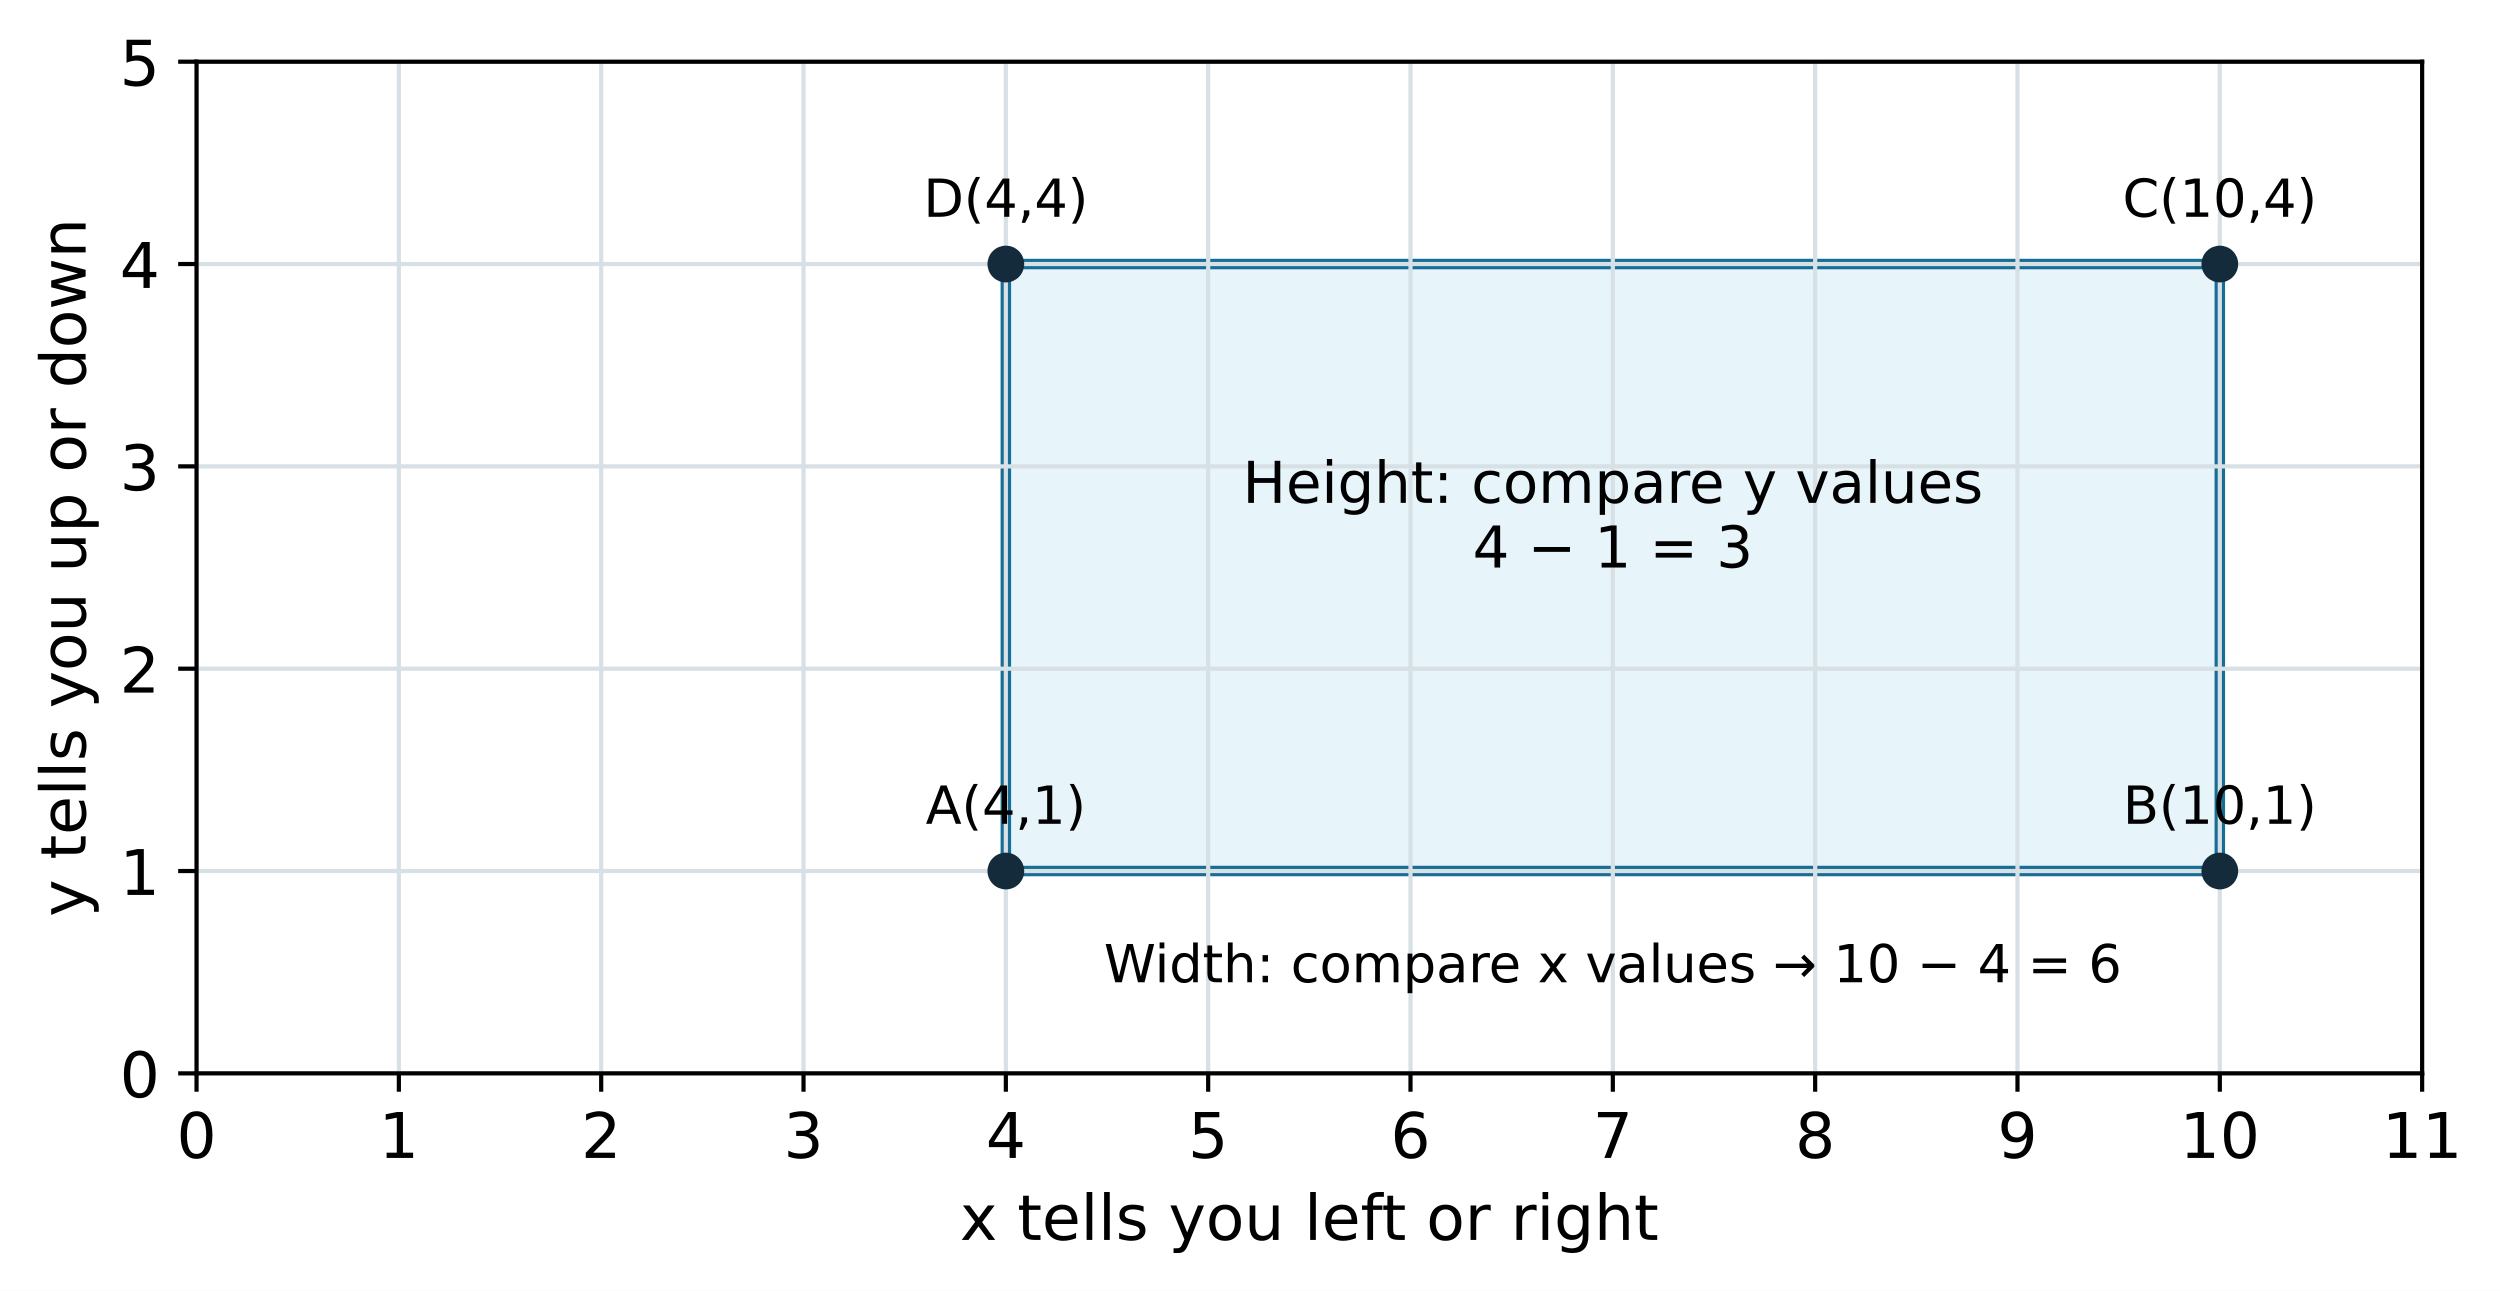
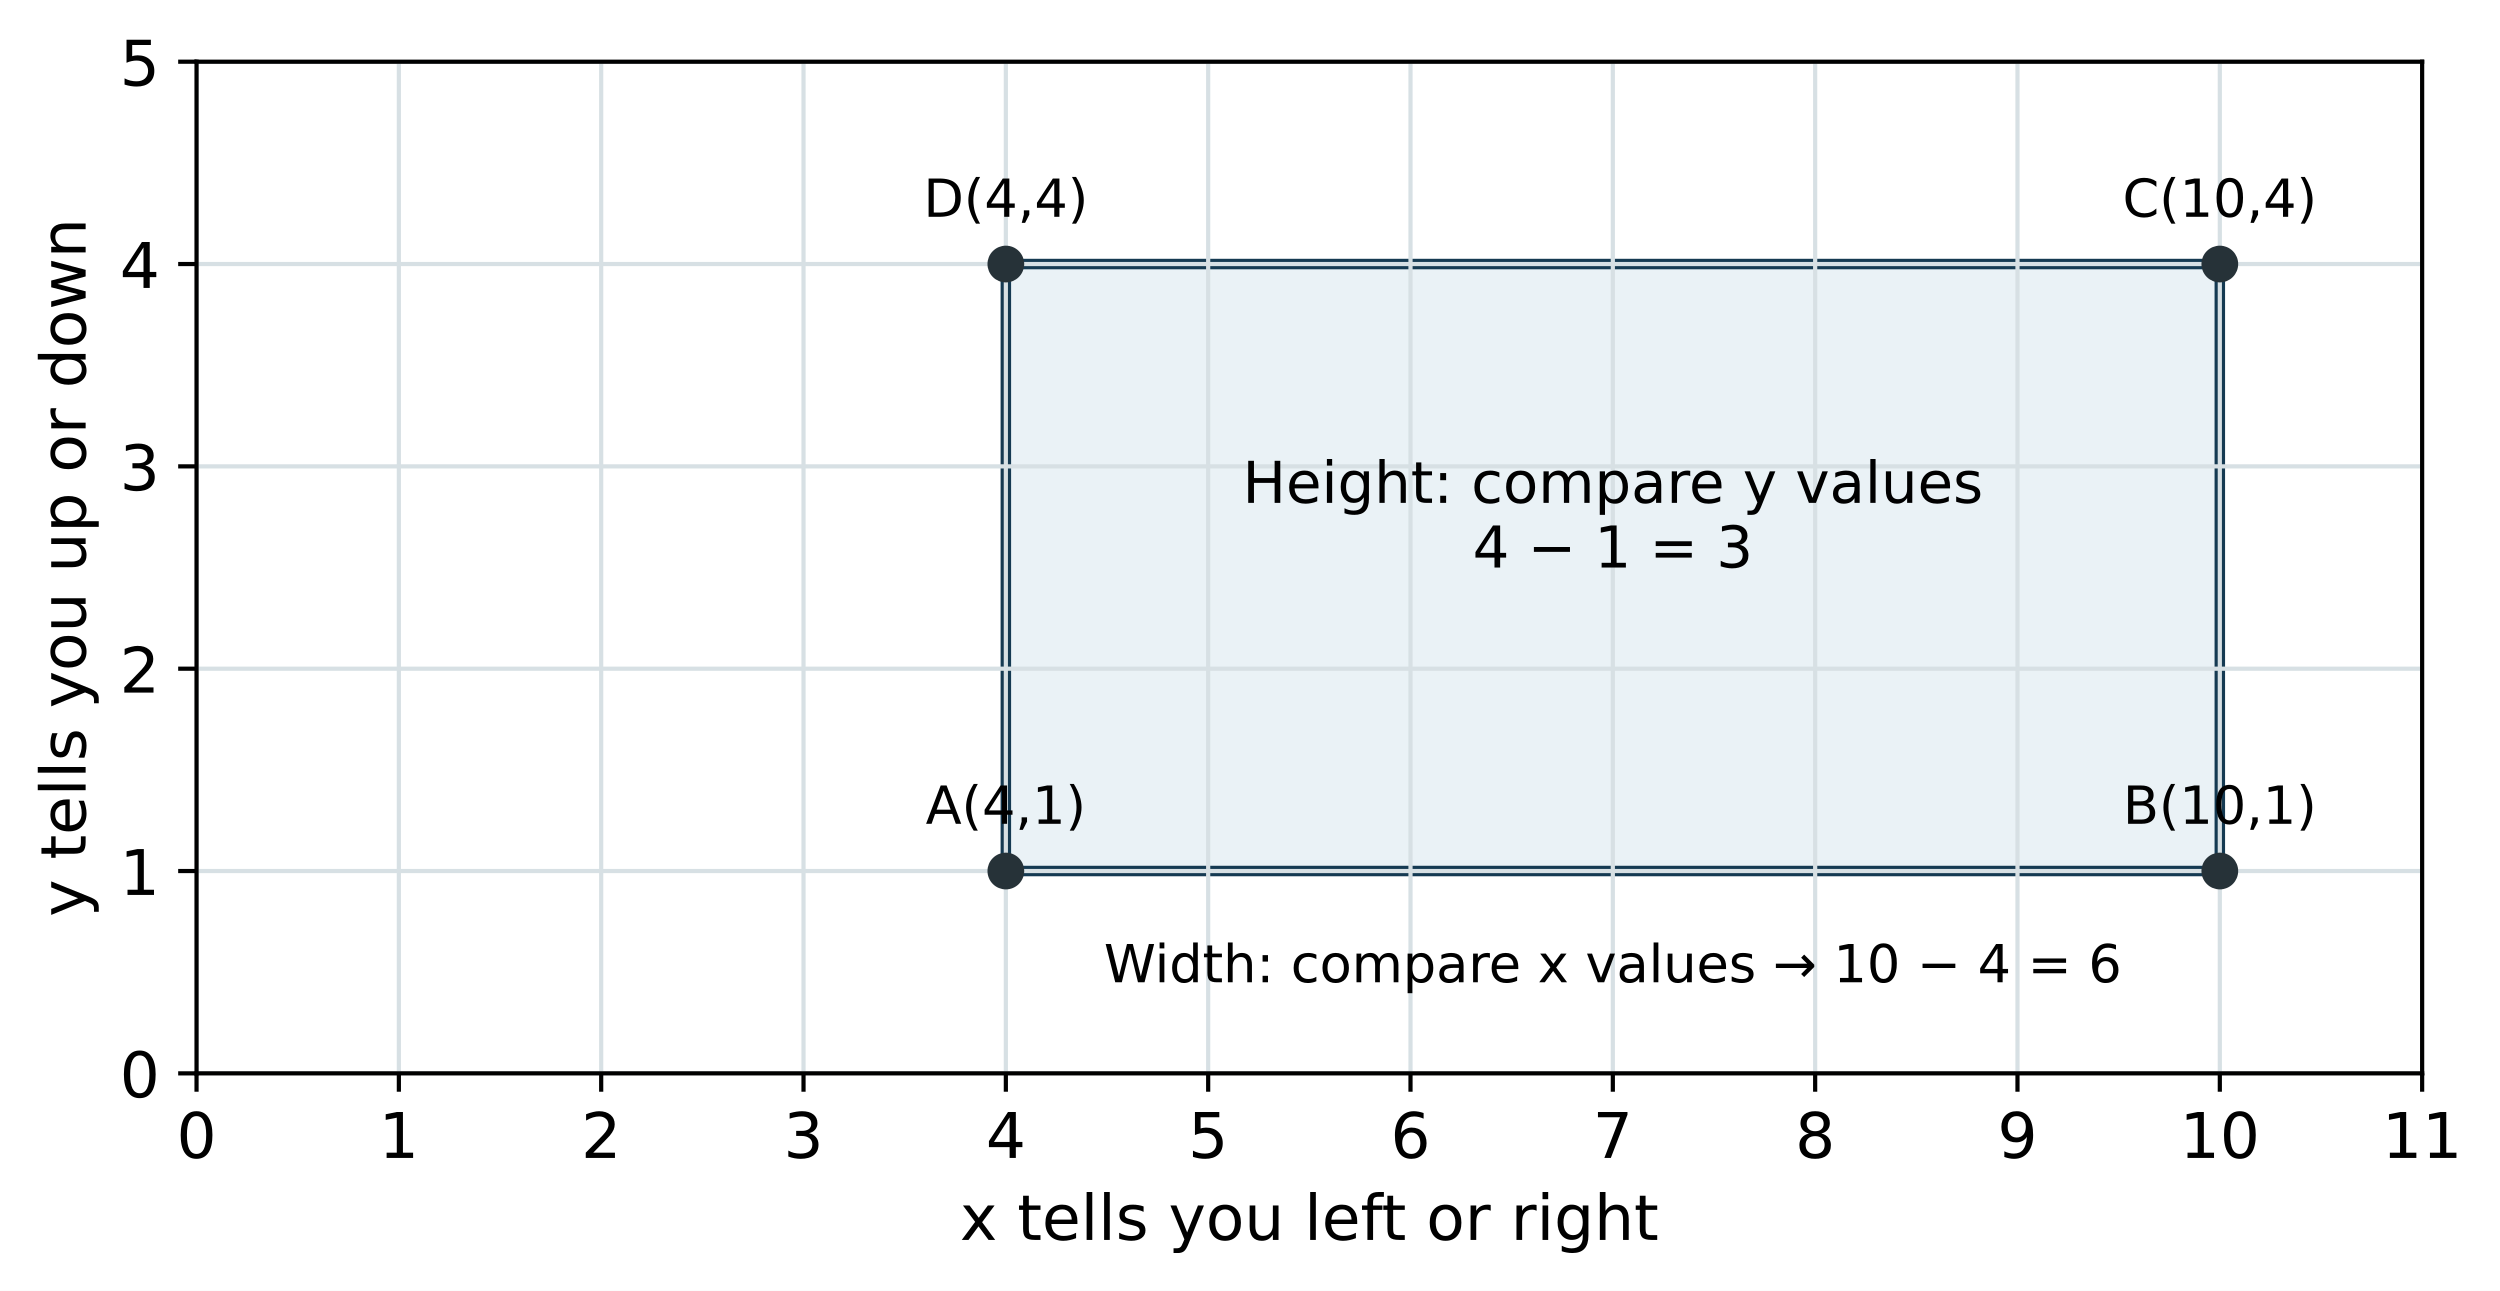
<svg xmlns="http://www.w3.org/2000/svg" xmlns:xlink="http://www.w3.org/1999/xlink" width="476.364pt" height="245.95pt" viewBox="0 0 476.364 245.95" version="1.1">
  <defs>
    <style type="text/css">*{stroke-linejoin: round; stroke-linecap: butt}</style>
  </defs>
  <g id="figure_1">
    <g id="patch_1">
      <path d="M 0 245.95  L 476.364 245.95  L 476.364 0  L 0 0  z " style="fill: #ffffff" />
    </g>
    <g id="axes_1">
      <g id="patch_2">
        <path d="M 37.449 204.523  L 461.529 204.523  L 461.529 11.759  L 37.449 11.759  z " style="fill: #ffffff" />
      </g>
      <g id="patch_3">
-         <path d="M 191.66 165.97  L 422.976 165.97  L 422.976 50.312  L 191.66 50.312  z " clip-path="url(#p85fa9f11c6)" style="fill: #e7f4fa; stroke: #176d95; stroke-width: 2; stroke-linejoin: miter" />
+         <path d="M 191.66 165.97  L 422.976 165.97  L 422.976 50.312  L 191.66 50.312  z " clip-path="url(#p2e4b5692f6)" style="fill: #eaf2f6; stroke: #153a52; stroke-width: 2; stroke-linejoin: miter" />
      </g>
      <g id="matplotlib.axis_1">
        <g id="xtick_1">
          <g id="line2d_1">
-             <path d="M 37.449 204.523  L 37.449 11.759  " clip-path="url(#p85fa9f11c6)" style="fill: none; stroke: #d7e0e4; stroke-width: 0.8; stroke-linecap: square" />
+             <path d="M 37.449 204.523  L 37.449 11.759  " clip-path="url(#p2e4b5692f6)" style="fill: none; stroke: #d7e0e4; stroke-width: 0.8; stroke-linecap: square" />
          </g>
          <g id="line2d_2">
            <defs>
-               <path id="m7f62e0fc43" d="M 0 0  L 0 3.5  " style="stroke: #000000; stroke-width: 0.8" />
+               <path id="me6c6c86664" d="M 0 0  L 0 3.5  " style="stroke: #000000; stroke-width: 0.8" />
            </defs>
            <g>
-               <use xlink:href="#m7f62e0fc43" x="37.449" y="204.523" style="stroke: #000000; stroke-width: 0.8" />
+               <use xlink:href="#me6c6c86664" x="37.449" y="204.523" style="stroke: #000000; stroke-width: 0.8" />
            </g>
          </g>
          <g id="text_1">
            <text style="font-size: 12px; font-family: 'DejaVu Sans'; text-anchor: middle" x="37.449" y="220.641" transform="rotate(-0 37.44875 220.6408)">0</text>
          </g>
        </g>
        <g id="xtick_2">
          <g id="line2d_3">
-             <path d="M 76.001 204.523  L 76.001 11.759  " clip-path="url(#p85fa9f11c6)" style="fill: none; stroke: #d7e0e4; stroke-width: 0.8; stroke-linecap: square" />
+             <path d="M 76.001 204.523  L 76.001 11.759  " clip-path="url(#p2e4b5692f6)" style="fill: none; stroke: #d7e0e4; stroke-width: 0.8; stroke-linecap: square" />
          </g>
          <g id="line2d_4">
            <g>
-               <use xlink:href="#m7f62e0fc43" x="76.001" y="204.523" style="stroke: #000000; stroke-width: 0.8" />
+               <use xlink:href="#me6c6c86664" x="76.001" y="204.523" style="stroke: #000000; stroke-width: 0.8" />
            </g>
          </g>
          <g id="text_2">
            <text style="font-size: 12px; font-family: 'DejaVu Sans'; text-anchor: middle" x="76.001" y="220.641" transform="rotate(-0 76.00148 220.6408)">1</text>
          </g>
        </g>
        <g id="xtick_3">
          <g id="line2d_5">
-             <path d="M 114.554 204.523  L 114.554 11.759  " clip-path="url(#p85fa9f11c6)" style="fill: none; stroke: #d7e0e4; stroke-width: 0.8; stroke-linecap: square" />
+             <path d="M 114.554 204.523  L 114.554 11.759  " clip-path="url(#p2e4b5692f6)" style="fill: none; stroke: #d7e0e4; stroke-width: 0.8; stroke-linecap: square" />
          </g>
          <g id="line2d_6">
            <g>
-               <use xlink:href="#m7f62e0fc43" x="114.554" y="204.523" style="stroke: #000000; stroke-width: 0.8" />
+               <use xlink:href="#me6c6c86664" x="114.554" y="204.523" style="stroke: #000000; stroke-width: 0.8" />
            </g>
          </g>
          <g id="text_3">
            <text style="font-size: 12px; font-family: 'DejaVu Sans'; text-anchor: middle" x="114.554" y="220.641" transform="rotate(-0 114.5542 220.6408)">2</text>
          </g>
        </g>
        <g id="xtick_4">
          <g id="line2d_7">
-             <path d="M 153.107 204.523  L 153.107 11.759  " clip-path="url(#p85fa9f11c6)" style="fill: none; stroke: #d7e0e4; stroke-width: 0.8; stroke-linecap: square" />
+             <path d="M 153.107 204.523  L 153.107 11.759  " clip-path="url(#p2e4b5692f6)" style="fill: none; stroke: #d7e0e4; stroke-width: 0.8; stroke-linecap: square" />
          </g>
          <g id="line2d_8">
            <g>
-               <use xlink:href="#m7f62e0fc43" x="153.107" y="204.523" style="stroke: #000000; stroke-width: 0.8" />
+               <use xlink:href="#me6c6c86664" x="153.107" y="204.523" style="stroke: #000000; stroke-width: 0.8" />
            </g>
          </g>
          <g id="text_4">
            <text style="font-size: 12px; font-family: 'DejaVu Sans'; text-anchor: middle" x="153.107" y="220.641" transform="rotate(-0 153.1069 220.6408)">3</text>
          </g>
        </g>
        <g id="xtick_5">
          <g id="line2d_9">
-             <path d="M 191.66 204.523  L 191.66 11.759  " clip-path="url(#p85fa9f11c6)" style="fill: none; stroke: #d7e0e4; stroke-width: 0.8; stroke-linecap: square" />
+             <path d="M 191.66 204.523  L 191.66 11.759  " clip-path="url(#p2e4b5692f6)" style="fill: none; stroke: #d7e0e4; stroke-width: 0.8; stroke-linecap: square" />
          </g>
          <g id="line2d_10">
            <g>
-               <use xlink:href="#m7f62e0fc43" x="191.66" y="204.523" style="stroke: #000000; stroke-width: 0.8" />
+               <use xlink:href="#me6c6c86664" x="191.66" y="204.523" style="stroke: #000000; stroke-width: 0.8" />
            </g>
          </g>
          <g id="text_5">
            <text style="font-size: 12px; font-family: 'DejaVu Sans'; text-anchor: middle" x="191.66" y="220.641" transform="rotate(-0 191.6597 220.6408)">4</text>
          </g>
        </g>
        <g id="xtick_6">
          <g id="line2d_11">
-             <path d="M 230.212 204.523  L 230.212 11.759  " clip-path="url(#p85fa9f11c6)" style="fill: none; stroke: #d7e0e4; stroke-width: 0.8; stroke-linecap: square" />
+             <path d="M 230.212 204.523  L 230.212 11.759  " clip-path="url(#p2e4b5692f6)" style="fill: none; stroke: #d7e0e4; stroke-width: 0.8; stroke-linecap: square" />
          </g>
          <g id="line2d_12">
            <g>
-               <use xlink:href="#m7f62e0fc43" x="230.212" y="204.523" style="stroke: #000000; stroke-width: 0.8" />
+               <use xlink:href="#me6c6c86664" x="230.212" y="204.523" style="stroke: #000000; stroke-width: 0.8" />
            </g>
          </g>
          <g id="text_6">
            <text style="font-size: 12px; font-family: 'DejaVu Sans'; text-anchor: middle" x="230.212" y="220.641" transform="rotate(-0 230.2124 220.6408)">5</text>
          </g>
        </g>
        <g id="xtick_7">
          <g id="line2d_13">
-             <path d="M 268.765 204.523  L 268.765 11.759  " clip-path="url(#p85fa9f11c6)" style="fill: none; stroke: #d7e0e4; stroke-width: 0.8; stroke-linecap: square" />
+             <path d="M 268.765 204.523  L 268.765 11.759  " clip-path="url(#p2e4b5692f6)" style="fill: none; stroke: #d7e0e4; stroke-width: 0.8; stroke-linecap: square" />
          </g>
          <g id="line2d_14">
            <g>
-               <use xlink:href="#m7f62e0fc43" x="268.765" y="204.523" style="stroke: #000000; stroke-width: 0.8" />
+               <use xlink:href="#me6c6c86664" x="268.765" y="204.523" style="stroke: #000000; stroke-width: 0.8" />
            </g>
          </g>
          <g id="text_7">
            <text style="font-size: 12px; font-family: 'DejaVu Sans'; text-anchor: middle" x="268.765" y="220.641" transform="rotate(-0 268.7651 220.6408)">6</text>
          </g>
        </g>
        <g id="xtick_8">
          <g id="line2d_15">
-             <path d="M 307.318 204.523  L 307.318 11.759  " clip-path="url(#p85fa9f11c6)" style="fill: none; stroke: #d7e0e4; stroke-width: 0.8; stroke-linecap: square" />
+             <path d="M 307.318 204.523  L 307.318 11.759  " clip-path="url(#p2e4b5692f6)" style="fill: none; stroke: #d7e0e4; stroke-width: 0.8; stroke-linecap: square" />
          </g>
          <g id="line2d_16">
            <g>
-               <use xlink:href="#m7f62e0fc43" x="307.318" y="204.523" style="stroke: #000000; stroke-width: 0.8" />
+               <use xlink:href="#me6c6c86664" x="307.318" y="204.523" style="stroke: #000000; stroke-width: 0.8" />
            </g>
          </g>
          <g id="text_8">
            <text style="font-size: 12px; font-family: 'DejaVu Sans'; text-anchor: middle" x="307.318" y="220.641" transform="rotate(-0 307.3178 220.6408)">7</text>
          </g>
        </g>
        <g id="xtick_9">
          <g id="line2d_17">
-             <path d="M 345.871 204.523  L 345.871 11.759  " clip-path="url(#p85fa9f11c6)" style="fill: none; stroke: #d7e0e4; stroke-width: 0.8; stroke-linecap: square" />
+             <path d="M 345.871 204.523  L 345.871 11.759  " clip-path="url(#p2e4b5692f6)" style="fill: none; stroke: #d7e0e4; stroke-width: 0.8; stroke-linecap: square" />
          </g>
          <g id="line2d_18">
            <g>
-               <use xlink:href="#m7f62e0fc43" x="345.871" y="204.523" style="stroke: #000000; stroke-width: 0.8" />
+               <use xlink:href="#me6c6c86664" x="345.871" y="204.523" style="stroke: #000000; stroke-width: 0.8" />
            </g>
          </g>
          <g id="text_9">
            <text style="font-size: 12px; font-family: 'DejaVu Sans'; text-anchor: middle" x="345.871" y="220.641" transform="rotate(-0 345.8706 220.6408)">8</text>
          </g>
        </g>
        <g id="xtick_10">
          <g id="line2d_19">
-             <path d="M 384.423 204.523  L 384.423 11.759  " clip-path="url(#p85fa9f11c6)" style="fill: none; stroke: #d7e0e4; stroke-width: 0.8; stroke-linecap: square" />
+             <path d="M 384.423 204.523  L 384.423 11.759  " clip-path="url(#p2e4b5692f6)" style="fill: none; stroke: #d7e0e4; stroke-width: 0.8; stroke-linecap: square" />
          </g>
          <g id="line2d_20">
            <g>
-               <use xlink:href="#m7f62e0fc43" x="384.423" y="204.523" style="stroke: #000000; stroke-width: 0.8" />
+               <use xlink:href="#me6c6c86664" x="384.423" y="204.523" style="stroke: #000000; stroke-width: 0.8" />
            </g>
          </g>
          <g id="text_10">
            <text style="font-size: 12px; font-family: 'DejaVu Sans'; text-anchor: middle" x="384.423" y="220.641" transform="rotate(-0 384.4233 220.6408)">9</text>
          </g>
        </g>
        <g id="xtick_11">
          <g id="line2d_21">
-             <path d="M 422.976 204.523  L 422.976 11.759  " clip-path="url(#p85fa9f11c6)" style="fill: none; stroke: #d7e0e4; stroke-width: 0.8; stroke-linecap: square" />
+             <path d="M 422.976 204.523  L 422.976 11.759  " clip-path="url(#p2e4b5692f6)" style="fill: none; stroke: #d7e0e4; stroke-width: 0.8; stroke-linecap: square" />
          </g>
          <g id="line2d_22">
            <g>
-               <use xlink:href="#m7f62e0fc43" x="422.976" y="204.523" style="stroke: #000000; stroke-width: 0.8" />
+               <use xlink:href="#me6c6c86664" x="422.976" y="204.523" style="stroke: #000000; stroke-width: 0.8" />
            </g>
          </g>
          <g id="text_11">
            <text style="font-size: 12px; font-family: 'DejaVu Sans'; text-anchor: middle" x="422.976" y="220.641" transform="rotate(-0 422.976 220.6408)">10</text>
          </g>
        </g>
        <g id="xtick_12">
          <g id="line2d_23">
-             <path d="M 461.529 204.523  L 461.529 11.759  " clip-path="url(#p85fa9f11c6)" style="fill: none; stroke: #d7e0e4; stroke-width: 0.8; stroke-linecap: square" />
+             <path d="M 461.529 204.523  L 461.529 11.759  " clip-path="url(#p2e4b5692f6)" style="fill: none; stroke: #d7e0e4; stroke-width: 0.8; stroke-linecap: square" />
          </g>
          <g id="line2d_24">
            <g>
-               <use xlink:href="#m7f62e0fc43" x="461.529" y="204.523" style="stroke: #000000; stroke-width: 0.8" />
+               <use xlink:href="#me6c6c86664" x="461.529" y="204.523" style="stroke: #000000; stroke-width: 0.8" />
            </g>
          </g>
          <g id="text_12">
            <text style="font-size: 12px; font-family: 'DejaVu Sans'; text-anchor: middle" x="461.529" y="220.641" transform="rotate(-0 461.5288 220.6408)">11</text>
          </g>
        </g>
        <g id="text_13">
          <text style="font-size: 12px; font-family: 'DejaVu Sans'; text-anchor: middle" x="249.489" y="236.255" transform="rotate(-0 249.4888 236.2546)">x tells you left or right</text>
        </g>
      </g>
      <g id="matplotlib.axis_2">
        <g id="ytick_1">
          <g id="line2d_25">
-             <path d="M 37.449 204.523  L 461.529 204.523  " clip-path="url(#p85fa9f11c6)" style="fill: none; stroke: #d7e0e4; stroke-width: 0.8; stroke-linecap: square" />
+             <path d="M 37.449 204.523  L 461.529 204.523  " clip-path="url(#p2e4b5692f6)" style="fill: none; stroke: #d7e0e4; stroke-width: 0.8; stroke-linecap: square" />
          </g>
          <g id="line2d_26">
            <defs>
-               <path id="m83a22f290d" d="M 0 0  L -3.5 0  " style="stroke: #000000; stroke-width: 0.8" />
+               <path id="m2a2eb1bdd9" d="M 0 0  L -3.5 0  " style="stroke: #000000; stroke-width: 0.8" />
            </defs>
            <g>
-               <use xlink:href="#m83a22f290d" x="37.449" y="204.523" style="stroke: #000000; stroke-width: 0.8" />
+               <use xlink:href="#m2a2eb1bdd9" x="37.449" y="204.523" style="stroke: #000000; stroke-width: 0.8" />
            </g>
          </g>
          <g id="text_14">
            <text style="font-size: 12px; font-family: 'DejaVu Sans'; text-anchor: end" x="30.449" y="209.082" transform="rotate(-0 30.44875 209.0818)">0</text>
          </g>
        </g>
        <g id="ytick_2">
          <g id="line2d_27">
-             <path d="M 37.449 165.97  L 461.529 165.97  " clip-path="url(#p85fa9f11c6)" style="fill: none; stroke: #d7e0e4; stroke-width: 0.8; stroke-linecap: square" />
+             <path d="M 37.449 165.97  L 461.529 165.97  " clip-path="url(#p2e4b5692f6)" style="fill: none; stroke: #d7e0e4; stroke-width: 0.8; stroke-linecap: square" />
          </g>
          <g id="line2d_28">
            <g>
-               <use xlink:href="#m83a22f290d" x="37.449" y="165.97" style="stroke: #000000; stroke-width: 0.8" />
+               <use xlink:href="#m2a2eb1bdd9" x="37.449" y="165.97" style="stroke: #000000; stroke-width: 0.8" />
            </g>
          </g>
          <g id="text_15">
            <text style="font-size: 12px; font-family: 'DejaVu Sans'; text-anchor: end" x="30.449" y="170.529" transform="rotate(-0 30.44875 170.529)">1</text>
          </g>
        </g>
        <g id="ytick_3">
          <g id="line2d_29">
-             <path d="M 37.449 127.417  L 461.529 127.417  " clip-path="url(#p85fa9f11c6)" style="fill: none; stroke: #d7e0e4; stroke-width: 0.8; stroke-linecap: square" />
+             <path d="M 37.449 127.417  L 461.529 127.417  " clip-path="url(#p2e4b5692f6)" style="fill: none; stroke: #d7e0e4; stroke-width: 0.8; stroke-linecap: square" />
          </g>
          <g id="line2d_30">
            <g>
-               <use xlink:href="#m83a22f290d" x="37.449" y="127.417" style="stroke: #000000; stroke-width: 0.8" />
+               <use xlink:href="#m2a2eb1bdd9" x="37.449" y="127.417" style="stroke: #000000; stroke-width: 0.8" />
            </g>
          </g>
          <g id="text_16">
            <text style="font-size: 12px; font-family: 'DejaVu Sans'; text-anchor: end" x="30.449" y="131.976" transform="rotate(-0 30.44875 131.9763)">2</text>
          </g>
        </g>
        <g id="ytick_4">
          <g id="line2d_31">
-             <path d="M 37.449 88.865  L 461.529 88.865  " clip-path="url(#p85fa9f11c6)" style="fill: none; stroke: #d7e0e4; stroke-width: 0.8; stroke-linecap: square" />
+             <path d="M 37.449 88.865  L 461.529 88.865  " clip-path="url(#p2e4b5692f6)" style="fill: none; stroke: #d7e0e4; stroke-width: 0.8; stroke-linecap: square" />
          </g>
          <g id="line2d_32">
            <g>
-               <use xlink:href="#m83a22f290d" x="37.449" y="88.865" style="stroke: #000000; stroke-width: 0.8" />
+               <use xlink:href="#m2a2eb1bdd9" x="37.449" y="88.865" style="stroke: #000000; stroke-width: 0.8" />
            </g>
          </g>
          <g id="text_17">
            <text style="font-size: 12px; font-family: 'DejaVu Sans'; text-anchor: end" x="30.449" y="93.424" transform="rotate(-0 30.44875 93.42358)">3</text>
          </g>
        </g>
        <g id="ytick_5">
          <g id="line2d_33">
-             <path d="M 37.449 50.312  L 461.529 50.312  " clip-path="url(#p85fa9f11c6)" style="fill: none; stroke: #d7e0e4; stroke-width: 0.8; stroke-linecap: square" />
+             <path d="M 37.449 50.312  L 461.529 50.312  " clip-path="url(#p2e4b5692f6)" style="fill: none; stroke: #d7e0e4; stroke-width: 0.8; stroke-linecap: square" />
          </g>
          <g id="line2d_34">
            <g>
-               <use xlink:href="#m83a22f290d" x="37.449" y="50.312" style="stroke: #000000; stroke-width: 0.8" />
+               <use xlink:href="#m2a2eb1bdd9" x="37.449" y="50.312" style="stroke: #000000; stroke-width: 0.8" />
            </g>
          </g>
          <g id="text_18">
            <text style="font-size: 12px; font-family: 'DejaVu Sans'; text-anchor: end" x="30.449" y="54.871" transform="rotate(-0 30.44875 54.87085)">4</text>
          </g>
        </g>
        <g id="ytick_6">
          <g id="line2d_35">
-             <path d="M 37.449 11.759  L 461.529 11.759  " clip-path="url(#p85fa9f11c6)" style="fill: none; stroke: #d7e0e4; stroke-width: 0.8; stroke-linecap: square" />
+             <path d="M 37.449 11.759  L 461.529 11.759  " clip-path="url(#p2e4b5692f6)" style="fill: none; stroke: #d7e0e4; stroke-width: 0.8; stroke-linecap: square" />
          </g>
          <g id="line2d_36">
            <g>
-               <use xlink:href="#m83a22f290d" x="37.449" y="11.759" style="stroke: #000000; stroke-width: 0.8" />
+               <use xlink:href="#m2a2eb1bdd9" x="37.449" y="11.759" style="stroke: #000000; stroke-width: 0.8" />
            </g>
          </g>
          <g id="text_19">
            <text style="font-size: 12px; font-family: 'DejaVu Sans'; text-anchor: end" x="30.449" y="16.318" transform="rotate(-0 30.44875 16.31812)">5</text>
          </g>
        </g>
        <g id="text_20">
          <text style="font-size: 12px; font-family: 'DejaVu Sans'; text-anchor: middle" x="16.318" y="108.141" transform="rotate(-90 16.31812 108.1409)">y tells you up or down</text>
        </g>
      </g>
      <g id="line2d_37">
        <defs>
-           <path id="m087ea307d0" d="M 0 3  C 0.796 3 1.559 2.684 2.121 2.121  C 2.684 1.559 3 0.796 3 0  C 3 -0.796 2.684 -1.559 2.121 -2.121  C 1.559 -2.684 0.796 -3 0 -3  C -0.796 -3 -1.559 -2.684 -2.121 -2.121  C -2.684 -1.559 -3 -0.796 -3 0  C -3 0.796 -2.684 1.559 -2.121 2.121  C -1.559 2.684 -0.796 3 0 3  z " style="stroke: #142b3c" />
+           <path id="m122a93a41e" d="M 0 3  C 0.796 3 1.559 2.684 2.121 2.121  C 2.684 1.559 3 0.796 3 0  C 3 -0.796 2.684 -1.559 2.121 -2.121  C 1.559 -2.684 0.796 -3 0 -3  C -0.796 -3 -1.559 -2.684 -2.121 -2.121  C -2.684 -1.559 -3 -0.796 -3 0  C -3 0.796 -2.684 1.559 -2.121 2.121  C -1.559 2.684 -0.796 3 0 3  z " style="stroke: #263238" />
        </defs>
-         <g clip-path="url(#p85fa9f11c6)">
-           <use xlink:href="#m087ea307d0" x="191.66" y="165.97" style="fill: #142b3c; stroke: #142b3c" />
+         <g clip-path="url(#p2e4b5692f6)">
+           <use xlink:href="#m122a93a41e" x="191.66" y="165.97" style="fill: #263238; stroke: #263238" />
        </g>
      </g>
      <g id="line2d_38">
-         <g clip-path="url(#p85fa9f11c6)">
-           <use xlink:href="#m087ea307d0" x="422.976" y="165.97" style="fill: #142b3c; stroke: #142b3c" />
+         <g clip-path="url(#p2e4b5692f6)">
+           <use xlink:href="#m122a93a41e" x="422.976" y="165.97" style="fill: #263238; stroke: #263238" />
        </g>
      </g>
      <g id="line2d_39">
-         <g clip-path="url(#p85fa9f11c6)">
-           <use xlink:href="#m087ea307d0" x="422.976" y="50.312" style="fill: #142b3c; stroke: #142b3c" />
+         <g clip-path="url(#p2e4b5692f6)">
+           <use xlink:href="#m122a93a41e" x="422.976" y="50.312" style="fill: #263238; stroke: #263238" />
        </g>
      </g>
      <g id="line2d_40">
-         <g clip-path="url(#p85fa9f11c6)">
-           <use xlink:href="#m087ea307d0" x="191.66" y="50.312" style="fill: #142b3c; stroke: #142b3c" />
+         <g clip-path="url(#p2e4b5692f6)">
+           <use xlink:href="#m122a93a41e" x="191.66" y="50.312" style="fill: #263238; stroke: #263238" />
        </g>
      </g>
      <g id="patch_4">
        <path d="M 37.449 204.523  L 37.449 11.759  " style="fill: none; stroke: #000000; stroke-width: 0.8; stroke-linejoin: miter; stroke-linecap: square" />
      </g>
      <g id="patch_5">
        <path d="M 461.529 204.523  L 461.529 11.759  " style="fill: none; stroke: #000000; stroke-width: 0.8; stroke-linejoin: miter; stroke-linecap: square" />
      </g>
      <g id="patch_6">
        <path d="M 37.449 204.523  L 461.529 204.523  " style="fill: none; stroke: #000000; stroke-width: 0.8; stroke-linejoin: miter; stroke-linecap: square" />
      </g>
      <g id="patch_7">
        <path d="M 37.449 11.759  L 461.529 11.759  " style="fill: none; stroke: #000000; stroke-width: 0.8; stroke-linejoin: miter; stroke-linecap: square" />
      </g>
      <g id="text_21">
        <text style="font-size: 10px; font-family: 'DejaVu Sans'; text-anchor: middle" x="191.66" y="156.97" transform="rotate(-0 191.6597 156.97)">A(4,1)</text>
      </g>
      <g id="text_22">
        <text style="font-size: 10px; font-family: 'DejaVu Sans'; text-anchor: middle" x="422.976" y="156.97" transform="rotate(-0 422.976 156.97)">B(10,1)</text>
      </g>
      <g id="text_23">
        <text style="font-size: 10px; font-family: 'DejaVu Sans'; text-anchor: middle" x="422.976" y="41.312" transform="rotate(-0 422.976 41.31179)">C(10,4)</text>
      </g>
      <g id="text_24">
        <text style="font-size: 10px; font-family: 'DejaVu Sans'; text-anchor: middle" x="191.66" y="41.312" transform="rotate(-0 191.6597 41.31179)">D(4,4)</text>
      </g>
      <g id="text_25">
        <text style="font-size: 10px; font-family: 'DejaVu Sans'; text-anchor: middle" x="307.318" y="187.174" transform="rotate(-0 307.3178 187.174)">Width: compare x values → 10 − 4 = 6</text>
      </g>
      <g id="text_26">
        <text style="font-size: 11px; font-family: 'DejaVu Sans'" transform="translate(236.7649 95.82329)">Height: compare y values</text>
        <text style="font-size: 11px; font-family: 'DejaVu Sans'" transform="translate(280.6102 108.1409)">4 − 1 = 3</text>
      </g>
    </g>
  </g>
  <defs>
-     <clipPath id="p85fa9f11c6">
+     <clipPath id="p2e4b5692f6">
      <rect x="37.449" y="11.759" width="424.08" height="192.764" />
    </clipPath>
  </defs>
</svg>
